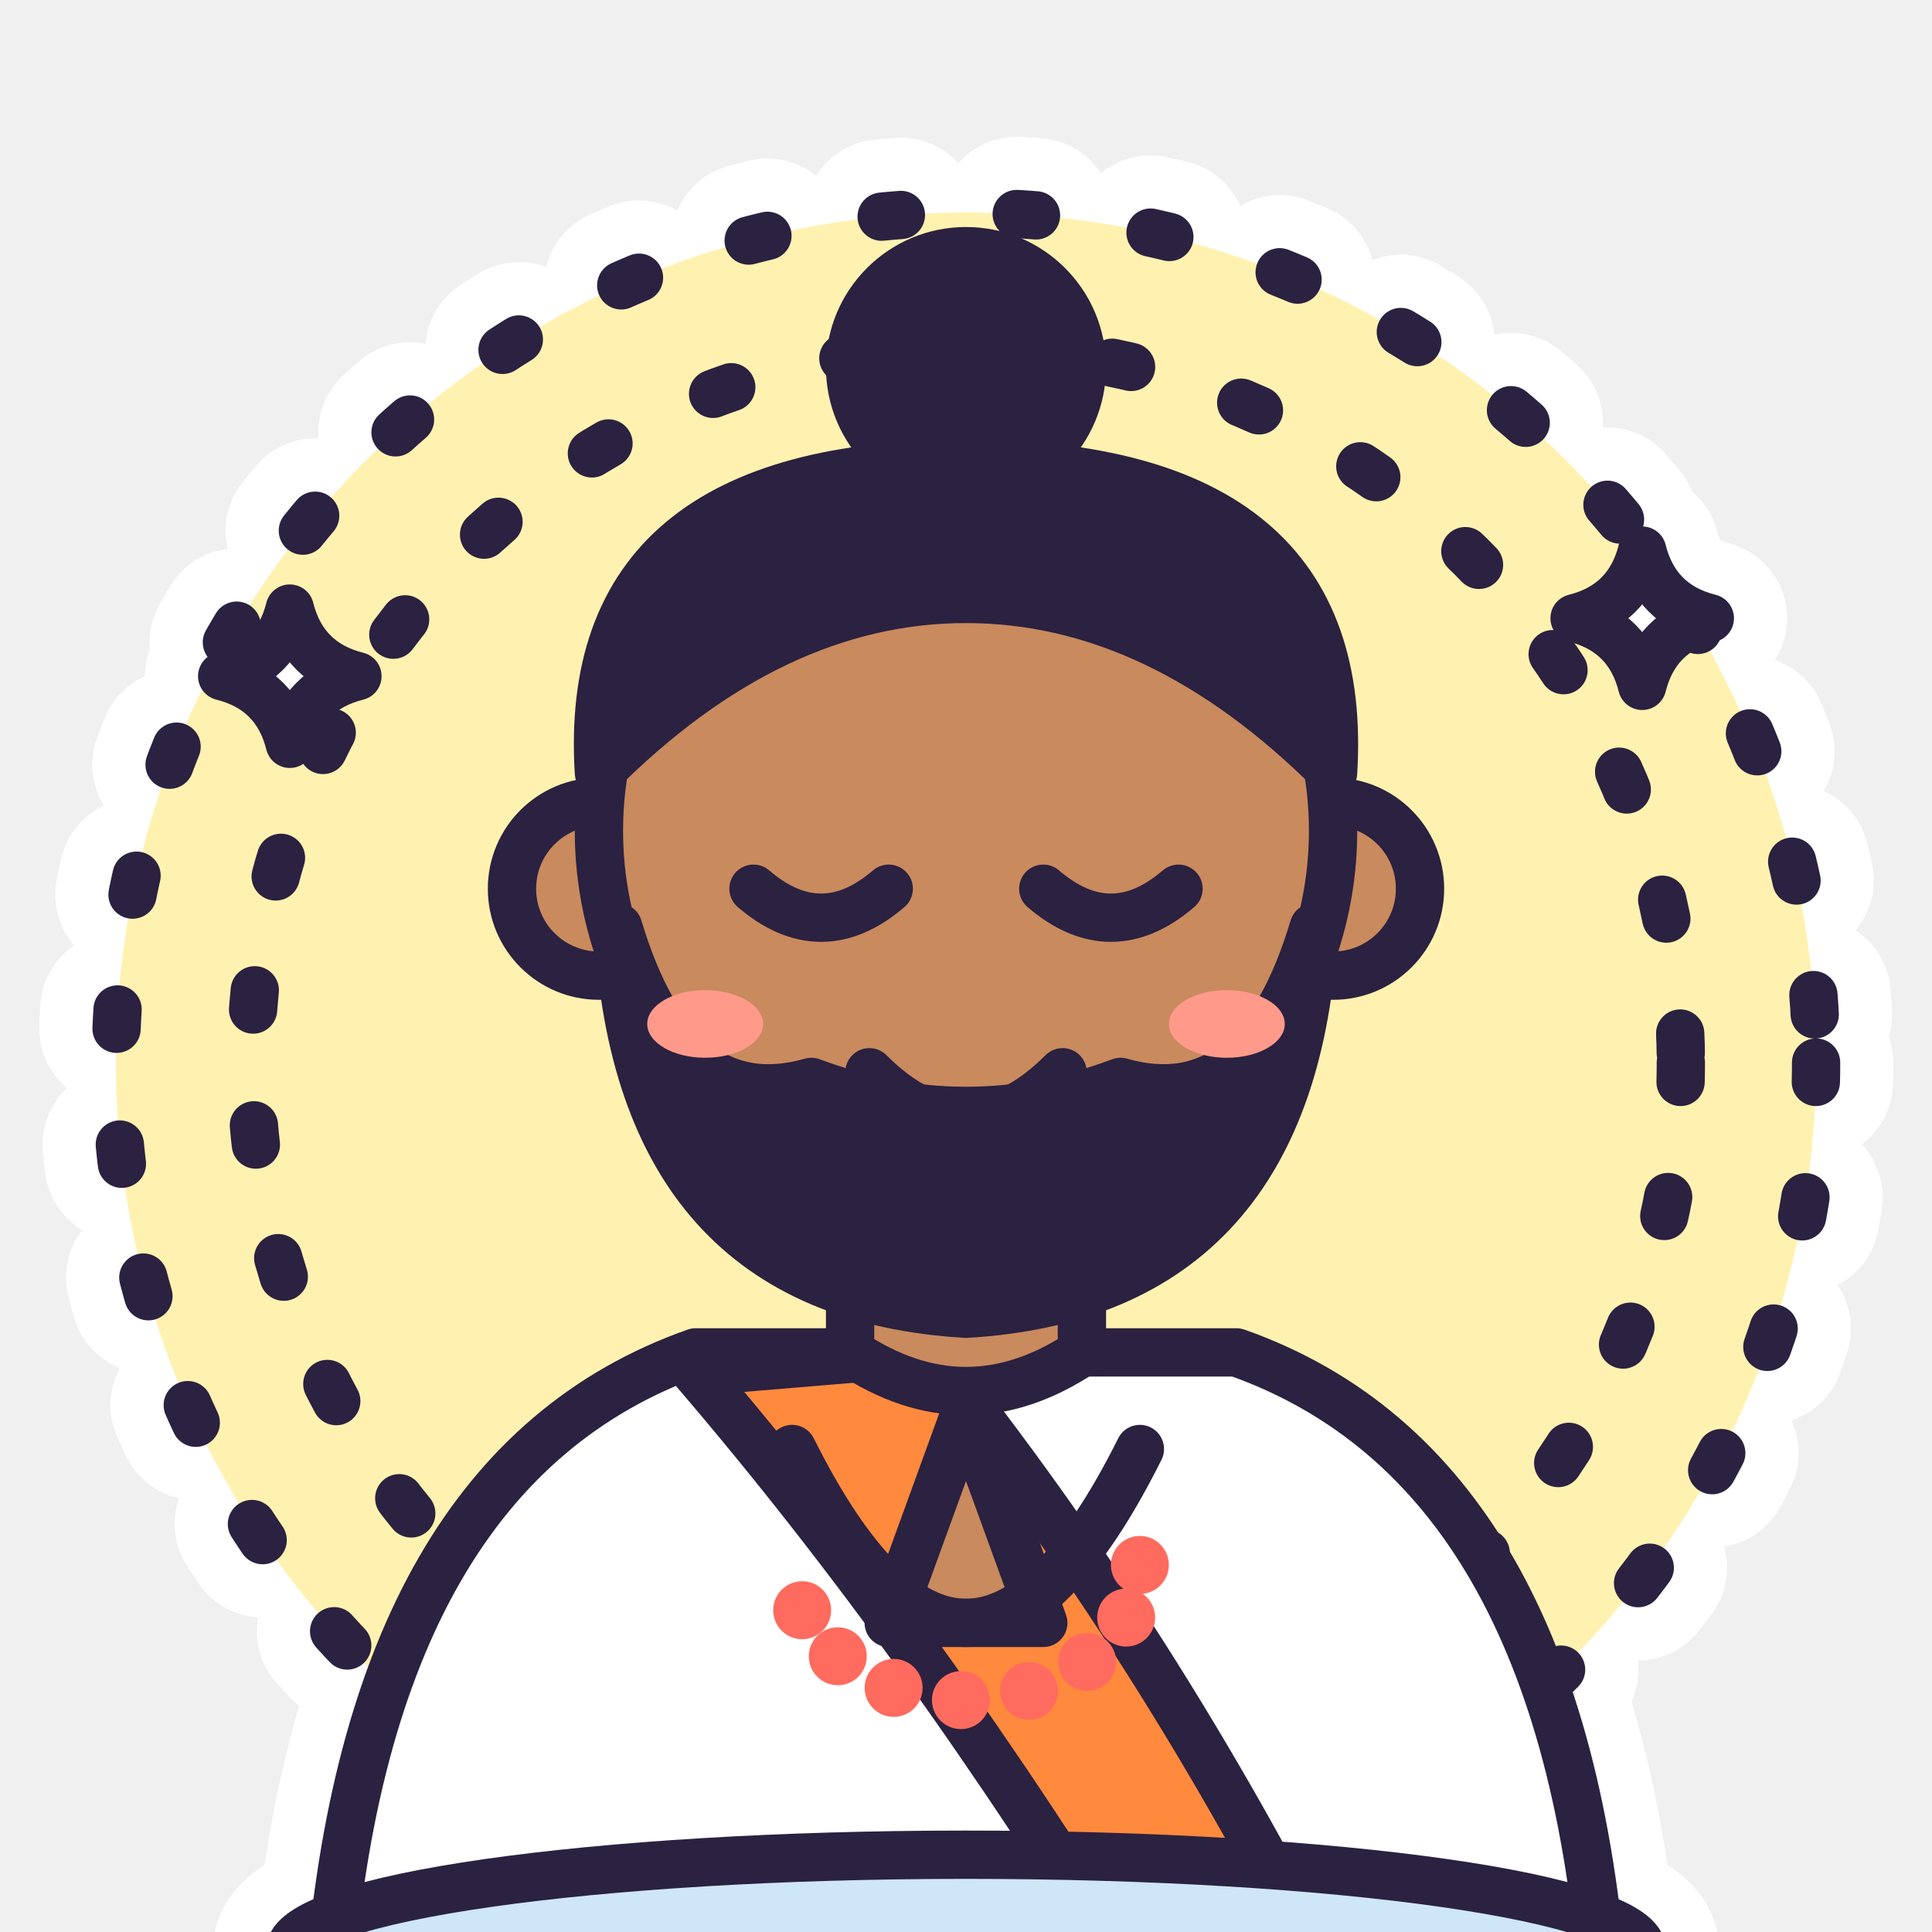
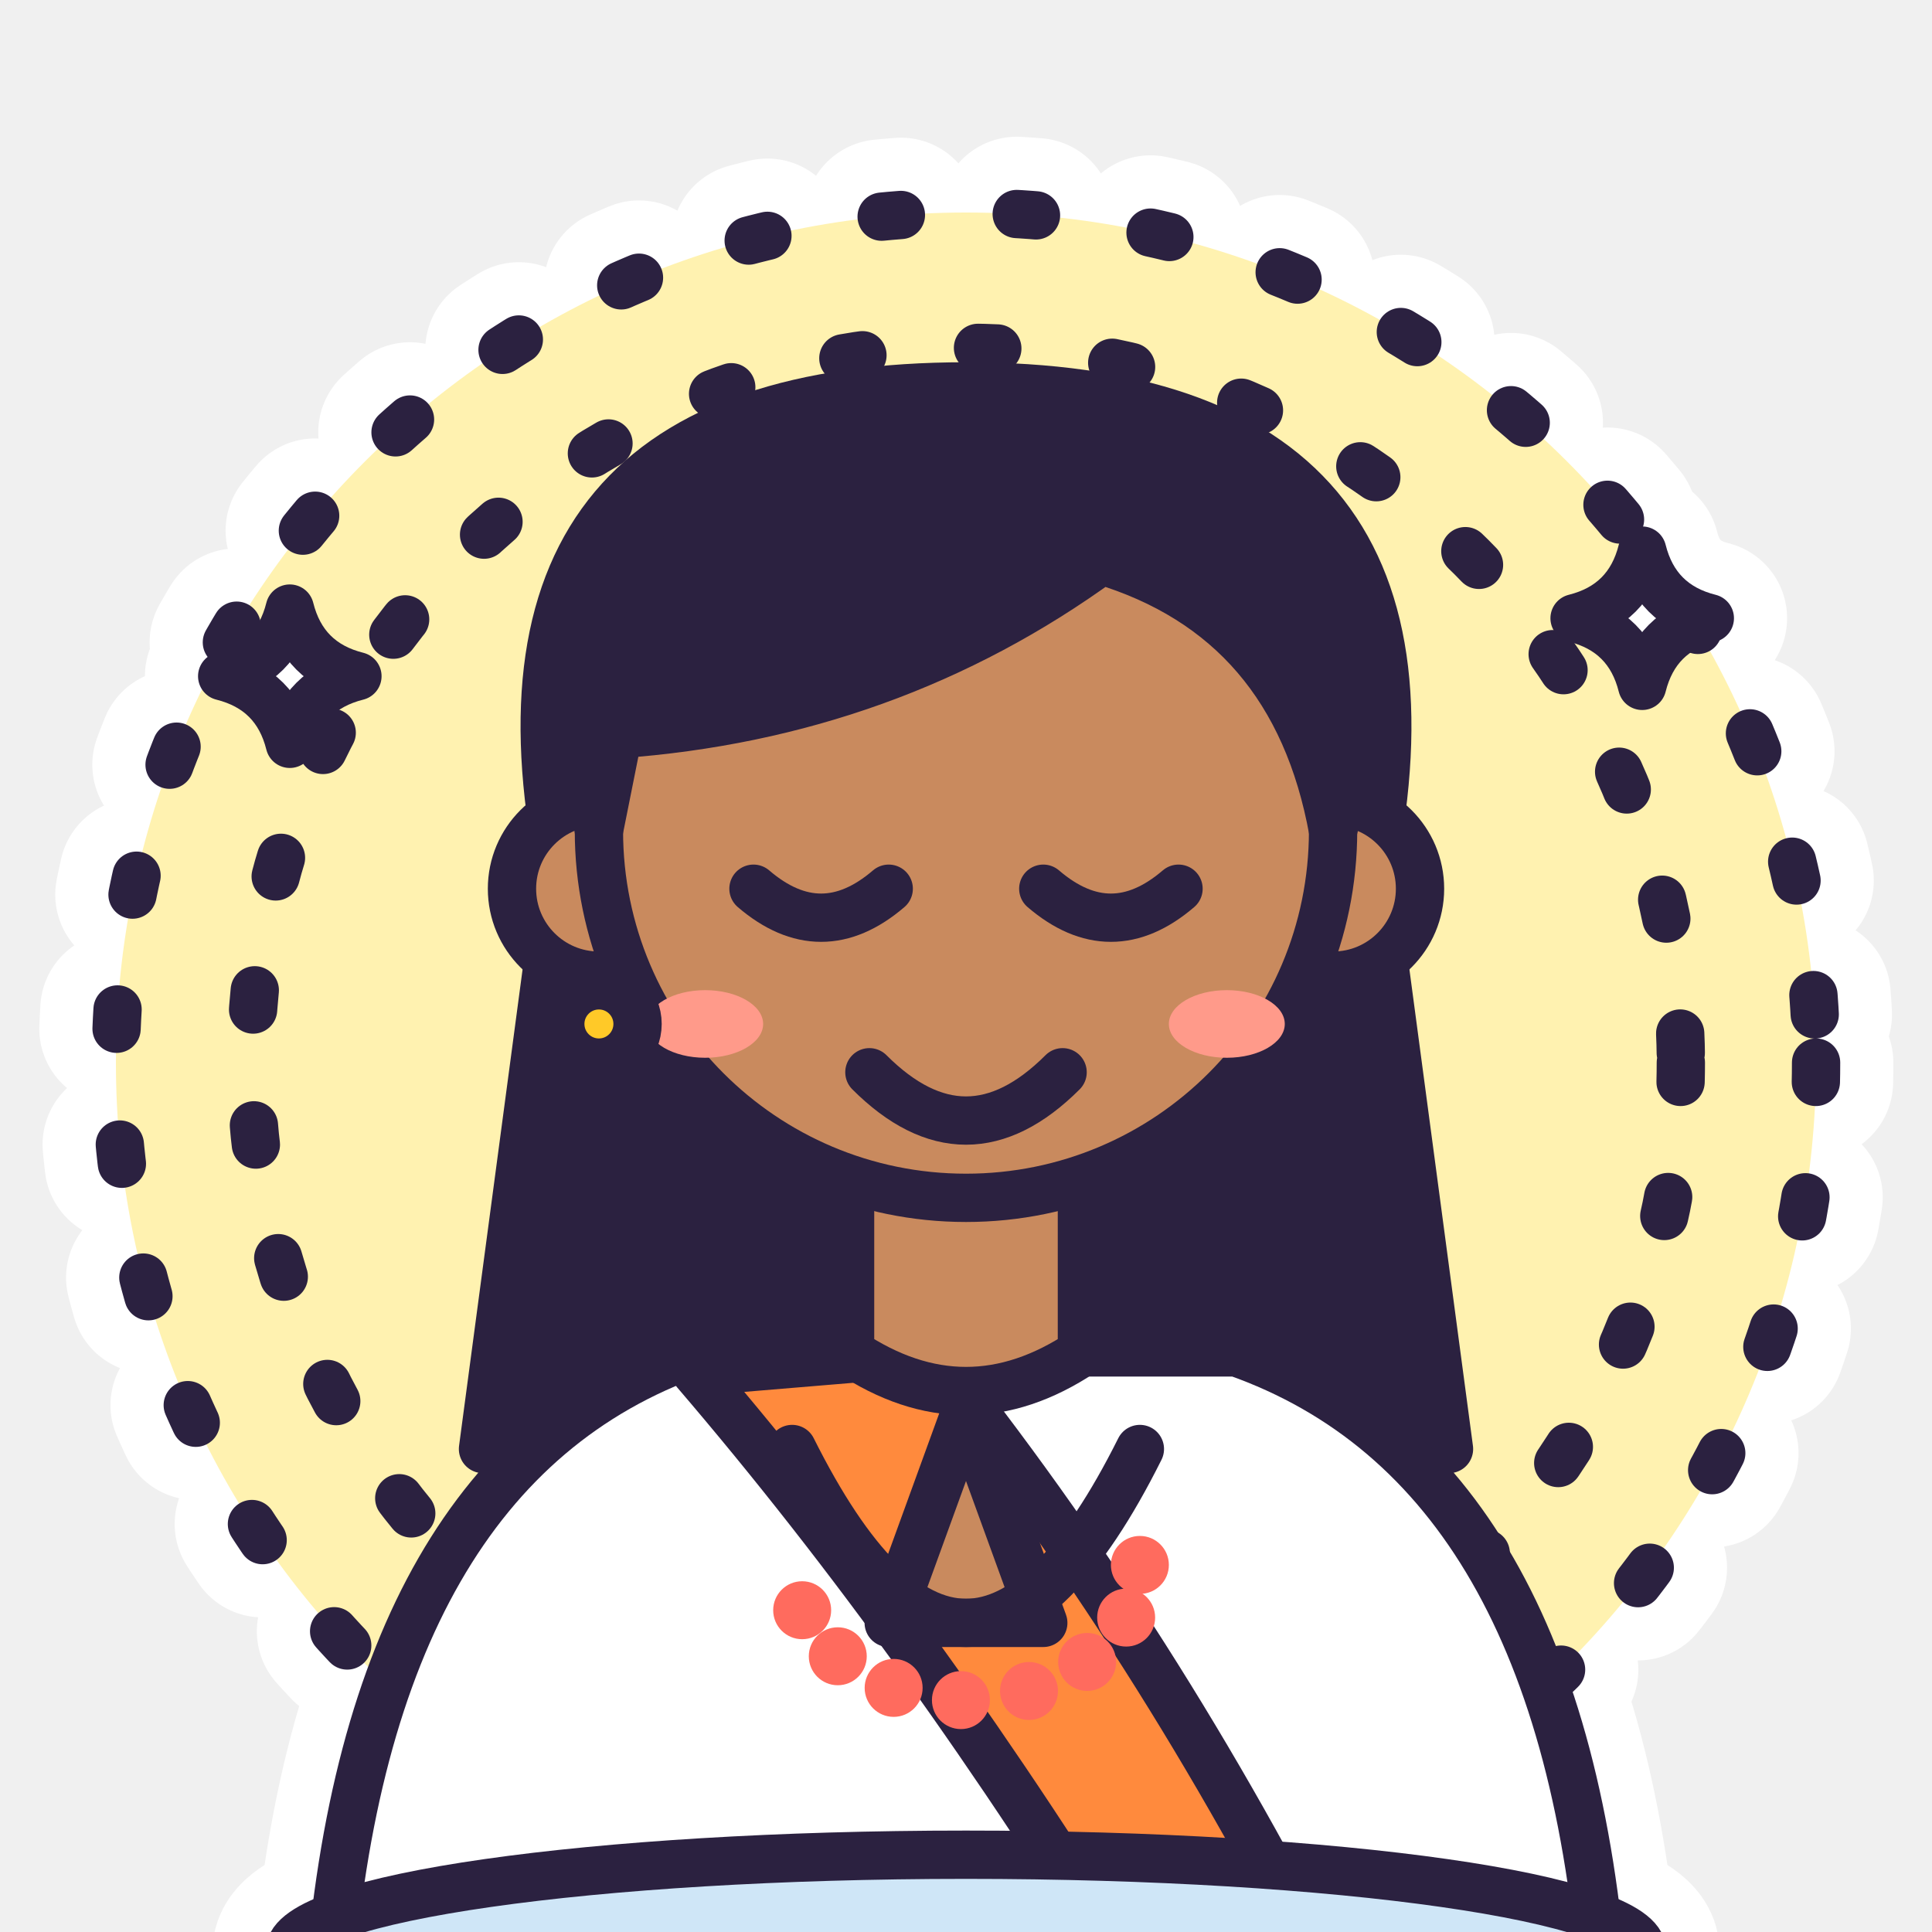
<svg xmlns="http://www.w3.org/2000/svg" xmlns:xlink="http://www.w3.org/1999/xlink" viewBox="0 0 200 200">
  <defs>
    <g id="a" stroke-linejoin="round" stroke-linecap="round">
      <circle cx="100" cy="110" r="88" fill="#fff2b0" stroke-width="0" />
      <circle cx="100" cy="110" r="88" fill="none" stroke-dasharray="2 12" />
      <circle cx="100" cy="110" r="74" fill="none" stroke-dasharray="2 12" />
-       <circle cx="100" cy="38" r="12" fill="#2b2140" />
+       <path d="M58 90 Q48 40 100 40 Q152 40 142 90 L150 150 Q126 156 118 136 L82 136 Q74 156 50 150 Z" fill="#2b2140" />
      <path d="M34 206 Q38 152 72 140 L128 140 Q162 152 166 206 Z" fill="#ffffff" />
      <path d="M72 142 Q96 170 118 206 L138 206 Q120 170 96 140 Z" fill="#ff8a3d" />
      <path d="M88 116 L112 116 L112 140 Q100 148 88 140 Z" fill="#c98a5e" />
      <circle cx="62" cy="92" r="9" fill="#c98a5e" />
      <circle cx="138" cy="92" r="9" fill="#c98a5e" />
      <circle cx="100" cy="86" r="38" fill="#c98a5e" />
-       <path d="M62 80 Q60 48 100 48 Q140 48 138 80 Q120 62 100 62 Q80 62 62 80 Z" fill="#2b2140" />
-       <path d="M64 96 Q66 134 100 136 Q134 134 136 96 Q130 116 116 112 Q100 118 84 112 Q70 116 64 96 Z" fill="#2b2140" />
+       <path d="M62 86 Q54 40 104 42 Q148 46 138 86 Q134 64 114 58 Q92 74 64 76 Z" fill="#2b2140" />
      <path d="M78 92 Q85 98 92 92" fill="none" />
      <path d="M108 92 Q115 98 122 92" fill="none" />
      <ellipse cx="73" cy="106" rx="6" ry="3.5" fill="#ff9a8a" stroke="none" />
      <ellipse cx="127" cy="106" rx="6" ry="3.5" fill="#ff9a8a" stroke="none" />
      <path d="M90 111 Q100 121 110 111" fill="none" />
+       <circle cx="62" cy="106" r="4" fill="#ffc928" />
      <path d="M92 168 L100 146 L108 168 Z" fill="#c98a5e" />
      <path d="M82 150 Q100 186 118 150" fill="none" />
      <circle cx="118.0" cy="162.0" r="3" fill="#ff6b5e" stroke="none" />
      <circle cx="116.579" cy="167.452" r="3" fill="#ff6b5e" stroke="none" />
      <circle cx="112.541" cy="172.043" r="3" fill="#ff6b5e" stroke="none" />
      <circle cx="106.522" cy="175.049" r="3" fill="#ff6b5e" stroke="none" />
      <circle cx="99.474" cy="175.994" r="3" fill="#ff6b5e" stroke="none" />
      <circle cx="92.509" cy="174.73" r="3" fill="#ff6b5e" stroke="none" />
      <circle cx="86.727" cy="171.456" r="3" fill="#ff6b5e" stroke="none" />
      <circle cx="83.04" cy="166.69" r="3" fill="#ff6b5e" stroke="none" />
      <ellipse cx="100" cy="202" rx="70" ry="10" fill="#cfe6f7" />
      <path d="M30 63 Q31.4 68.6 37 70 Q31.4 71.4 30 77 Q28.6 71.4 23 70 Q28.6 68.6 30 63 Z" fill="#ffffff" />
      <path d="M170 57 Q171.4 62.6 177 64 Q171.4 65.4 170 71 Q168.6 65.4 163 64 Q168.6 62.6 170 57 Z" fill="#ffffff" />
    </g>
  </defs>
  <use href="#a" xlink:href="#a" stroke="#ffffff" stroke-width="16" />
  <use href="#a" xlink:href="#a" stroke="#2b2140" stroke-width="5" />
</svg>
